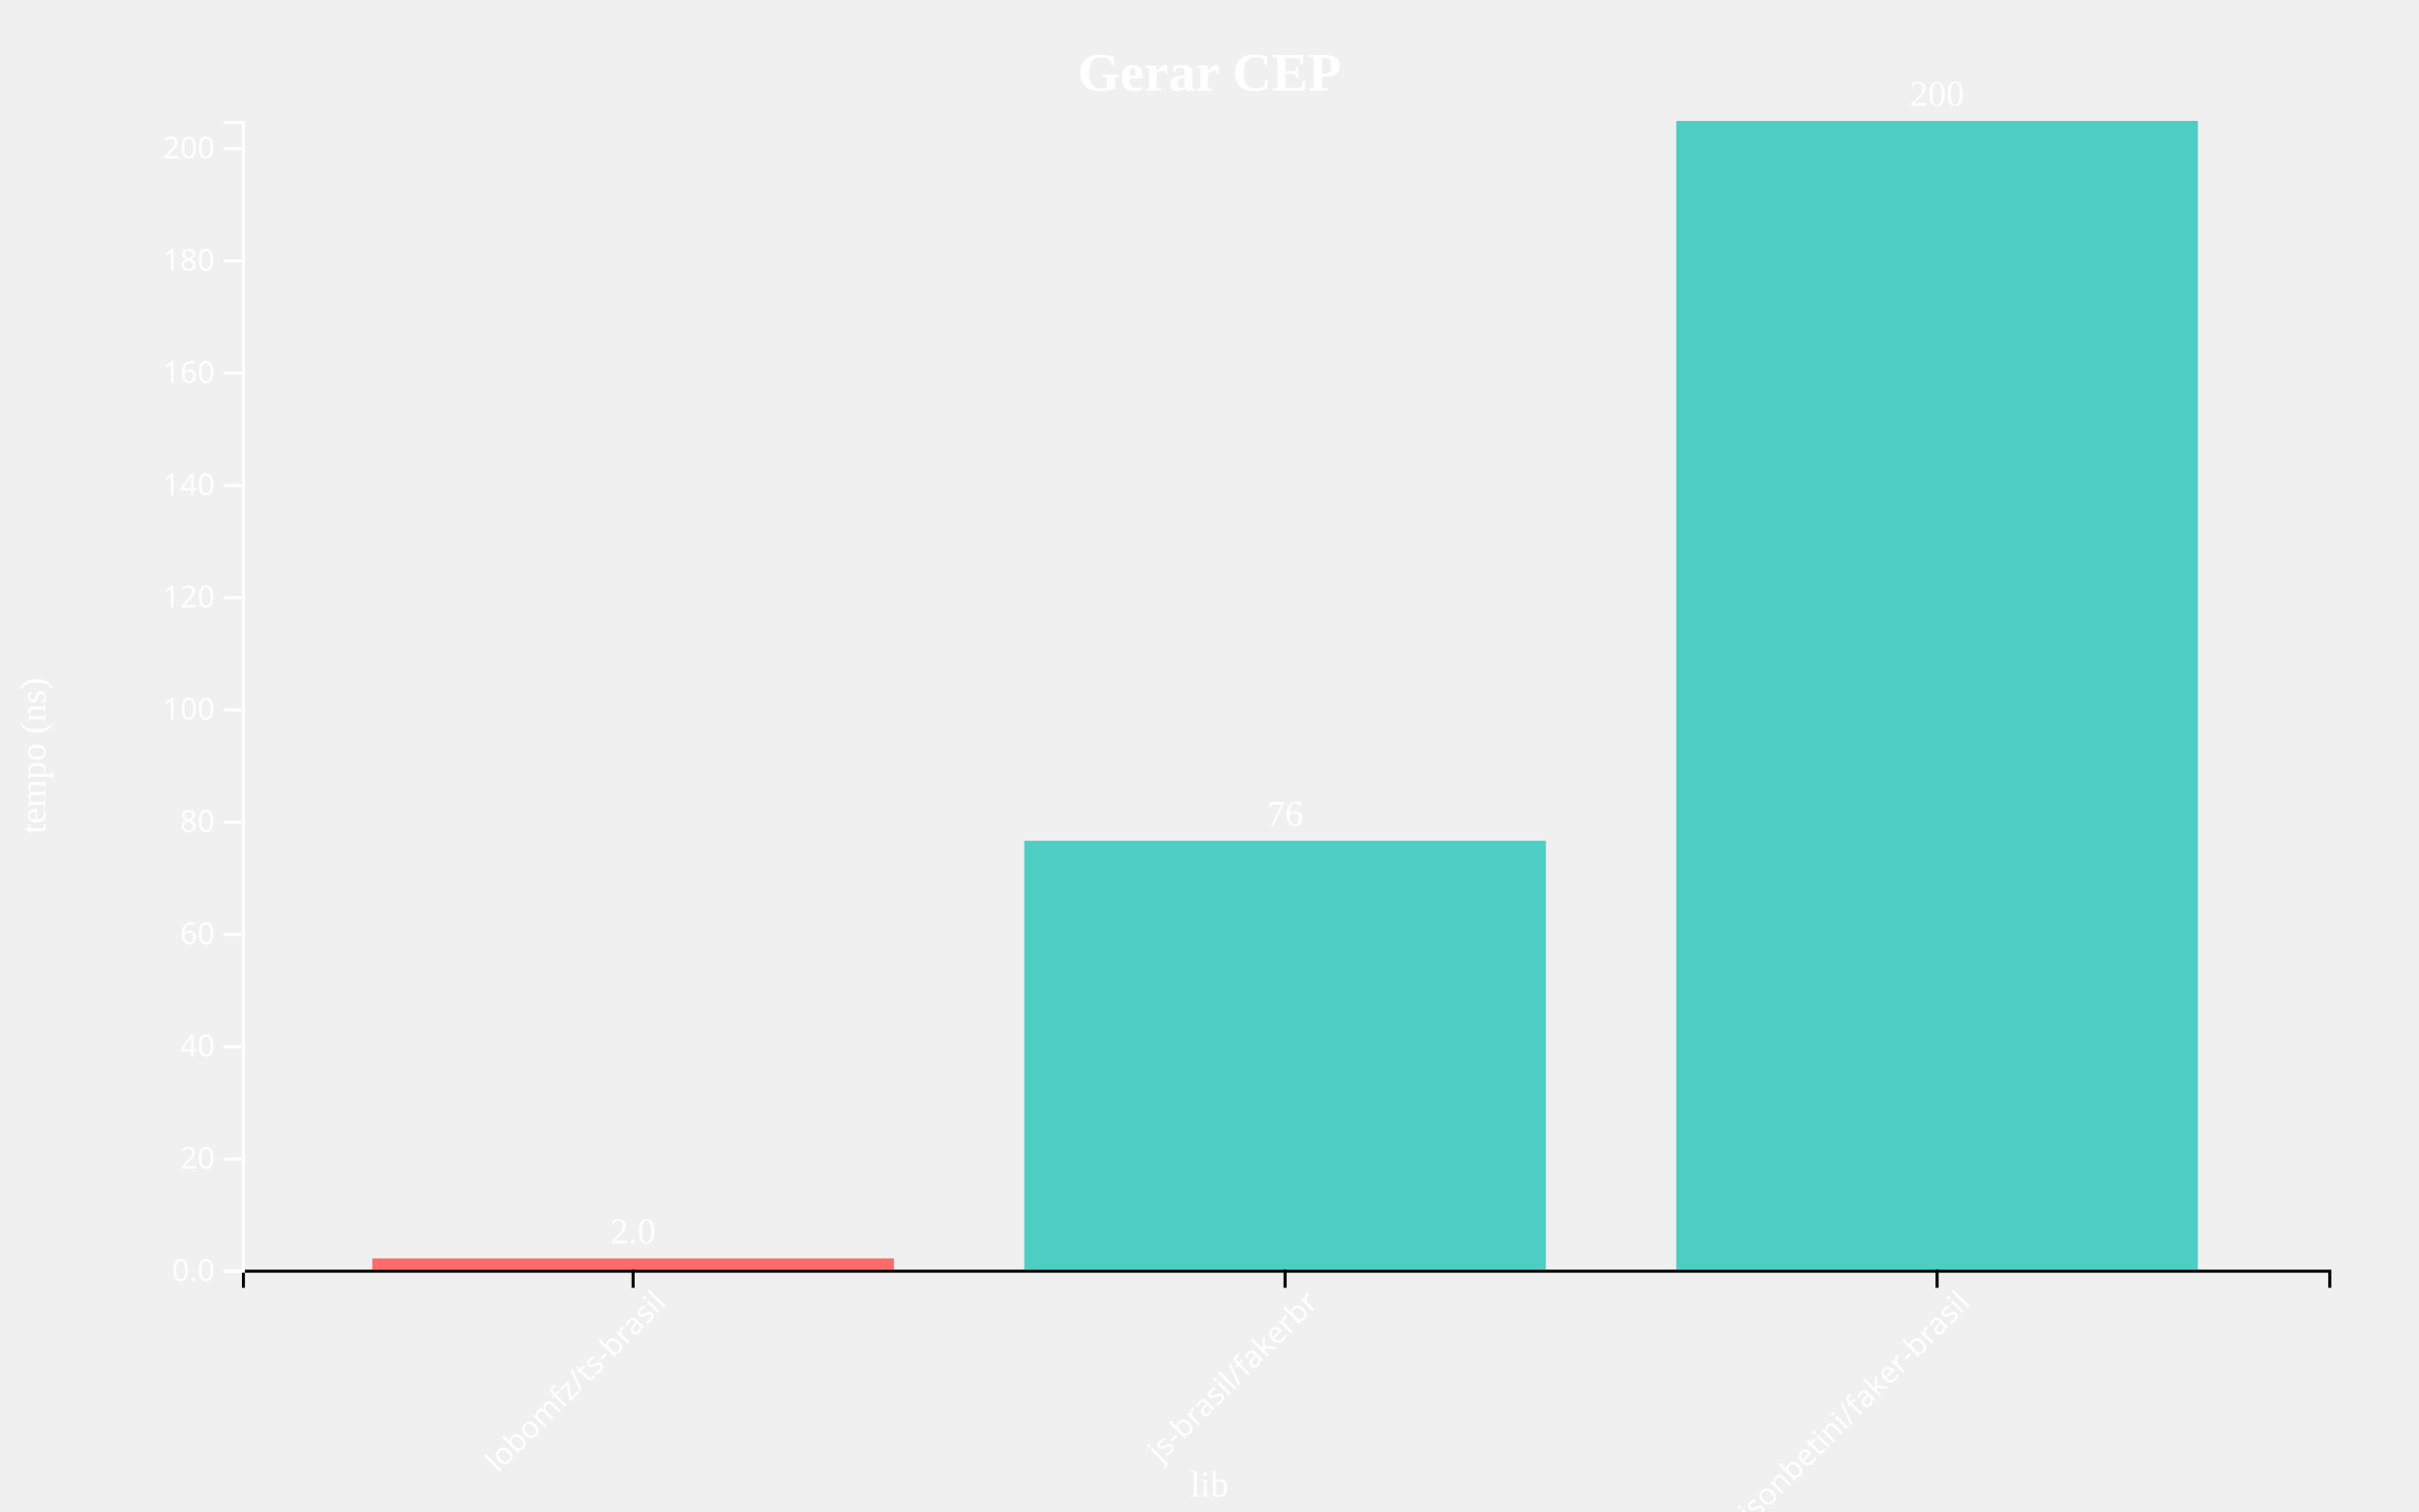
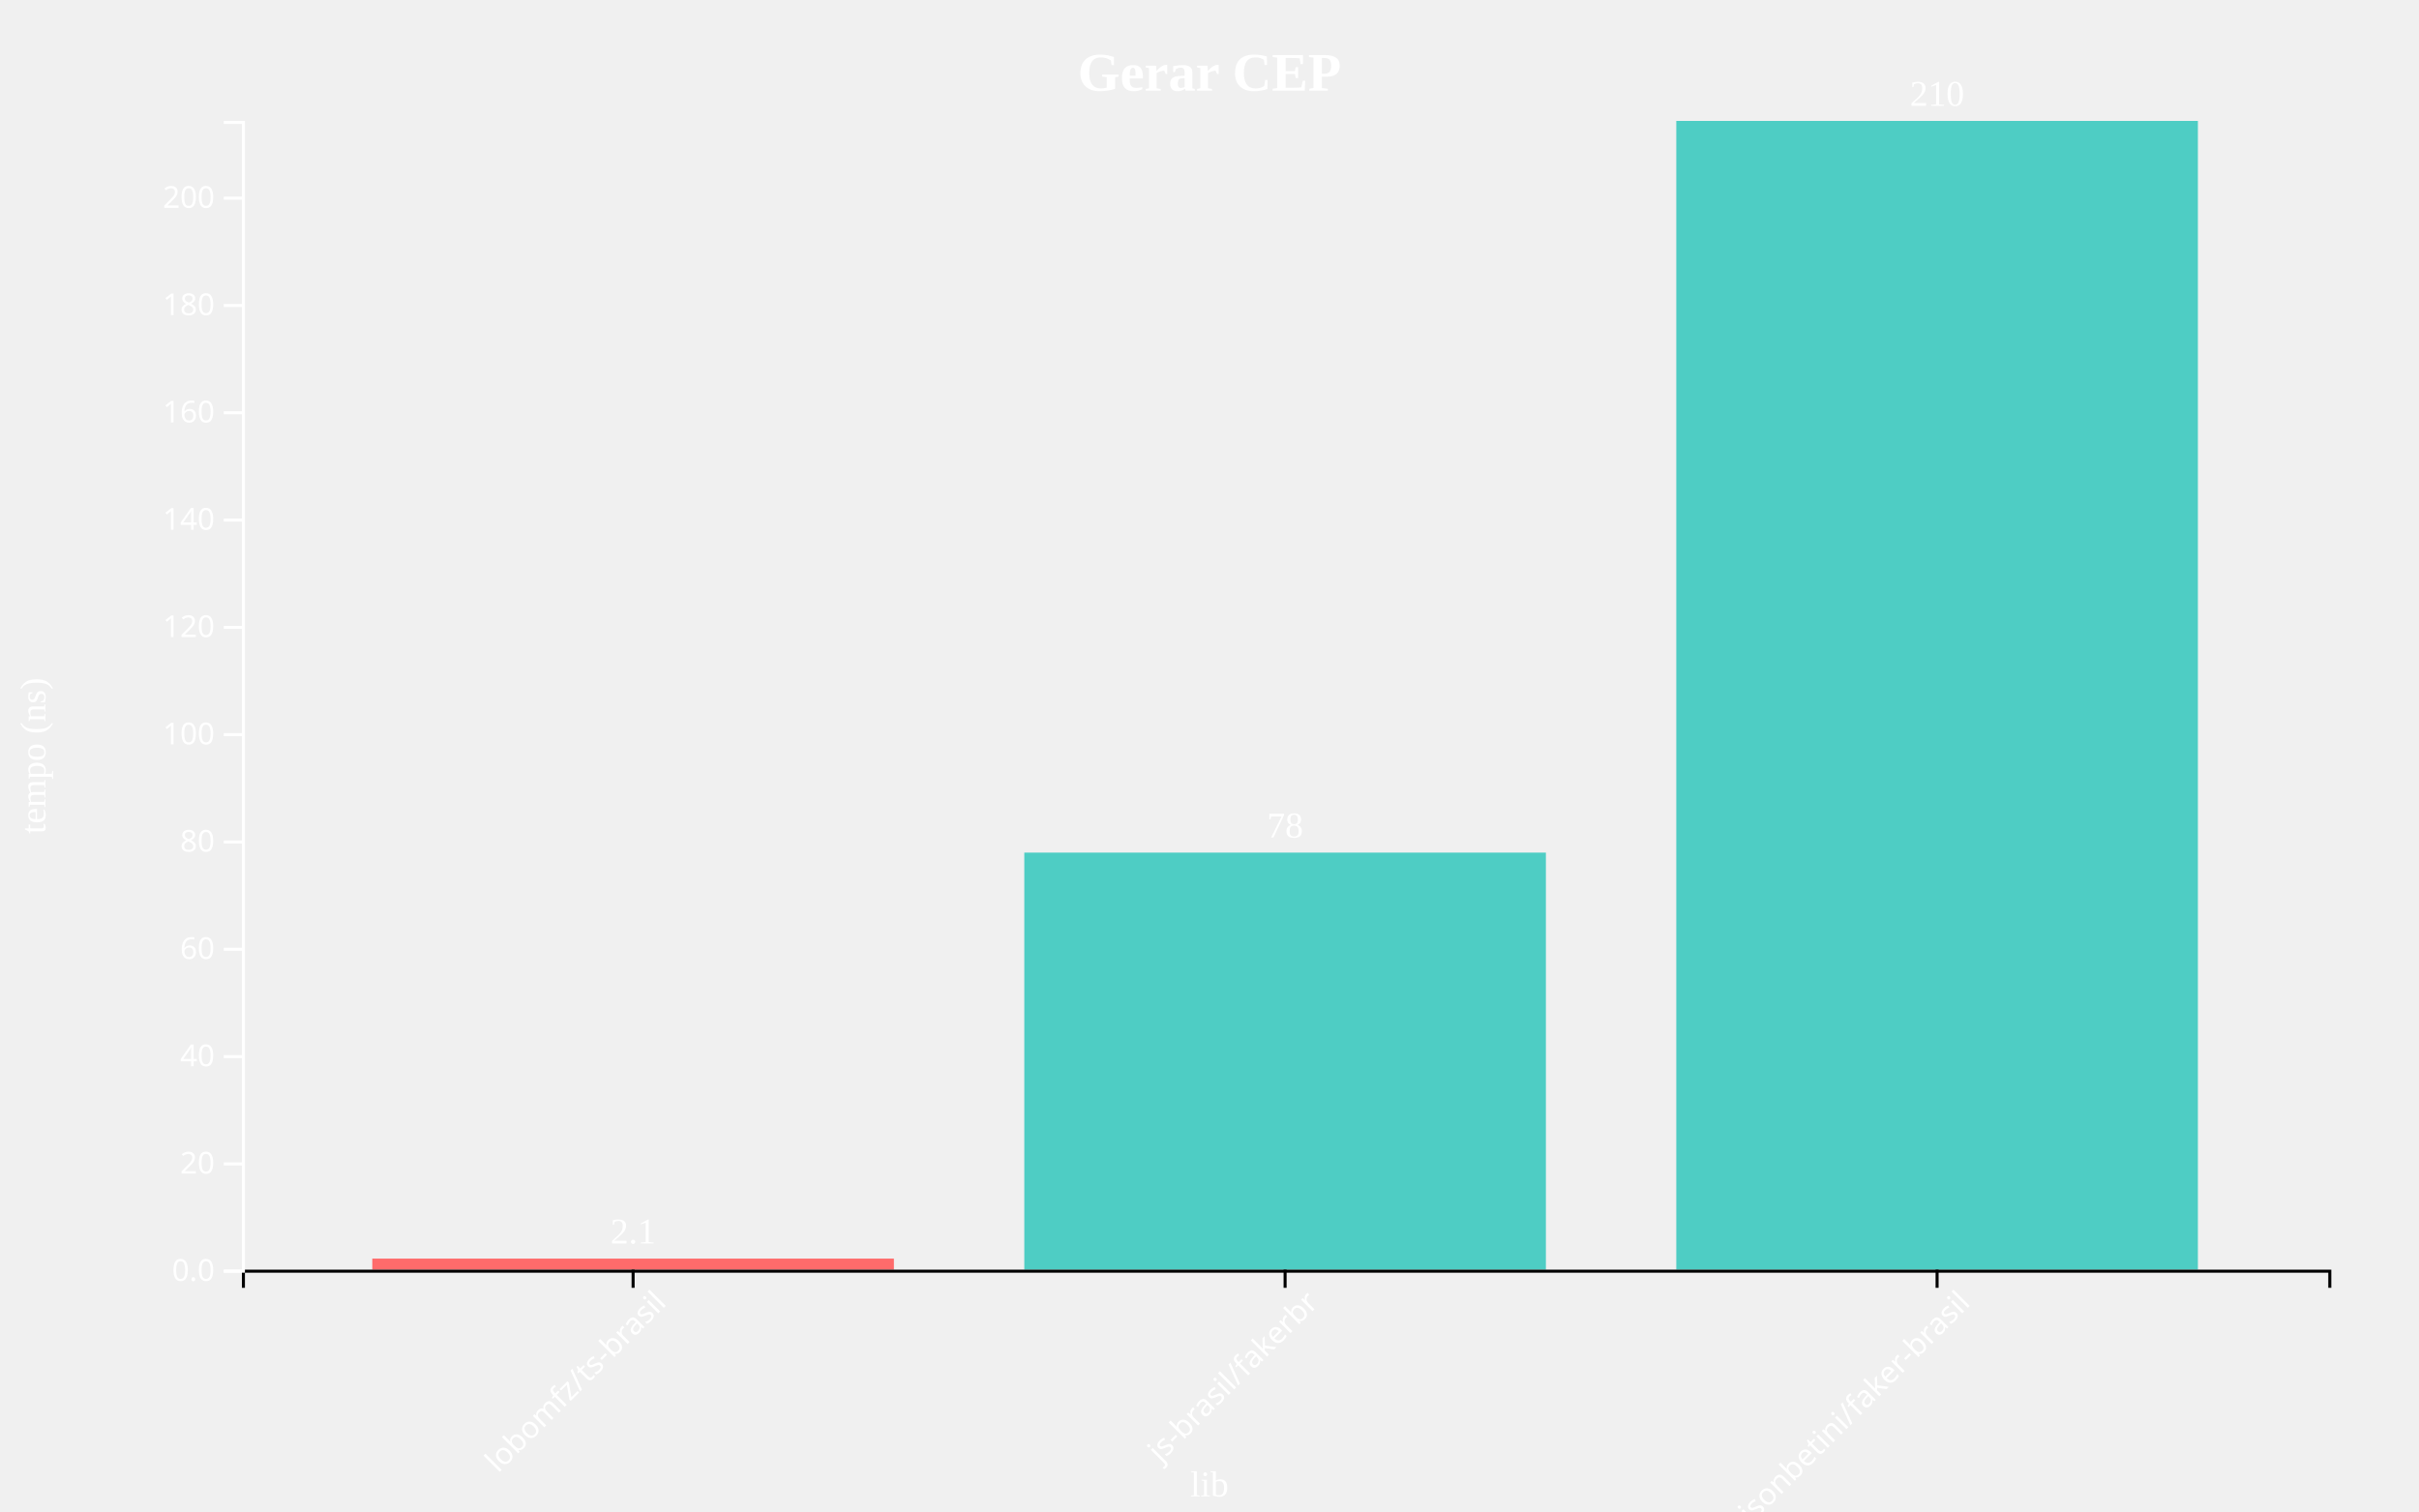
<svg xmlns="http://www.w3.org/2000/svg" width="800" height="500">
  <g transform="translate(80,40)">
-     <rect x="43.125" y="376.268" width="172.5" height="3.732" fill="#ff6b6b" />
-     <rect x="258.75" y="238.123" width="172.5" height="141.877" fill="#4ecdc4" />
+     <rect x="43.125" y="376.337" width="172.5" height="3.663" fill="#ff6b6b" />
+     <rect x="258.75" y="242.037" width="172.5" height="137.963" fill="#4ecdc4" />
    <rect x="474.375" y="0" width="172.5" height="380" fill="#4ecdc4" />
    <g transform="translate(0,380)" fill="none" font-size="10" font-family="sans-serif" text-anchor="middle">
      <path class="domain" stroke="currentColor" d="M0.5,6V0.5H690.5V6" />
      <g class="tick" opacity="1" transform="translate(129.375,0)">
        <line stroke="currentColor" y2="6" />
        <text fill="currentColor" y="9" dy="0.71em" transform="rotate(-45)" style="text-anchor: end; fill: white;">lobomfz/ts-brasil</text>
      </g>
      <g class="tick" opacity="1" transform="translate(345,0)">
        <line stroke="currentColor" y2="6" />
        <text fill="currentColor" y="9" dy="0.71em" transform="rotate(-45)" style="text-anchor: end; fill: white;">js-brasil/fakerbr</text>
      </g>
      <g class="tick" opacity="1" transform="translate(560.625,0)">
        <line stroke="currentColor" y2="6" />
        <text fill="currentColor" y="9" dy="0.71em" transform="rotate(-45)" style="text-anchor: end; fill: white;">rhaymisonbetini/faker-brasil</text>
      </g>
    </g>
    <g fill="none" font-size="10" font-family="sans-serif" text-anchor="end">
      <path class="domain" stroke="white" d="M-6,380.5H0.5V0.5H-6" />
      <g class="tick" opacity="1" transform="translate(0,380.5)">
        <line stroke="white" x2="-6" />
        <text fill="currentColor" x="-9" dy="0.32em" style="fill: white;">0.0</text>
      </g>
-       <g class="tick" opacity="1" transform="translate(0,343.3703)">
+       <g class="tick" opacity="1" transform="translate(0,345.0051)">
        <line stroke="white" x2="-6" />
        <text fill="currentColor" x="-9" dy="0.32em" style="fill: white;">20</text>
      </g>
-       <g class="tick" opacity="1" transform="translate(0,306.2405)">
+       <g class="tick" opacity="1" transform="translate(0,309.5103)">
        <line stroke="white" x2="-6" />
        <text fill="currentColor" x="-9" dy="0.32em" style="fill: white;">40</text>
      </g>
-       <g class="tick" opacity="1" transform="translate(0,269.1108)">
+       <g class="tick" opacity="1" transform="translate(0,274.0154)">
        <line stroke="white" x2="-6" />
        <text fill="currentColor" x="-9" dy="0.32em" style="fill: white;">60</text>
      </g>
-       <g class="tick" opacity="1" transform="translate(0,231.9811)">
+       <g class="tick" opacity="1" transform="translate(0,238.5206)">
        <line stroke="white" x2="-6" />
        <text fill="currentColor" x="-9" dy="0.32em" style="fill: white;">80</text>
      </g>
-       <g class="tick" opacity="1" transform="translate(0,194.8514)">
+       <g class="tick" opacity="1" transform="translate(0,203.0257)">
        <line stroke="white" x2="-6" />
        <text fill="currentColor" x="-9" dy="0.32em" style="fill: white;">100</text>
      </g>
-       <g class="tick" opacity="1" transform="translate(0,157.7216)">
+       <g class="tick" opacity="1" transform="translate(0,167.5309)">
        <line stroke="white" x2="-6" />
        <text fill="currentColor" x="-9" dy="0.32em" style="fill: white;">120</text>
      </g>
-       <g class="tick" opacity="1" transform="translate(0,120.5919)">
+       <g class="tick" opacity="1" transform="translate(0,132.036)">
        <line stroke="white" x2="-6" />
        <text fill="currentColor" x="-9" dy="0.32em" style="fill: white;">140</text>
      </g>
-       <g class="tick" opacity="1" transform="translate(0,83.46219)">
+       <g class="tick" opacity="1" transform="translate(0,96.54119)">
        <line stroke="white" x2="-6" />
        <text fill="currentColor" x="-9" dy="0.32em" style="fill: white;">160</text>
      </g>
-       <g class="tick" opacity="1" transform="translate(0,46.33246)">
+       <g class="tick" opacity="1" transform="translate(0,61.04634)">
        <line stroke="white" x2="-6" />
        <text fill="currentColor" x="-9" dy="0.32em" style="fill: white;">180</text>
      </g>
-       <g class="tick" opacity="1" transform="translate(0,9.202735)">
+       <g class="tick" opacity="1" transform="translate(0,25.55149)">
        <line stroke="white" x2="-6" />
        <text fill="currentColor" x="-9" dy="0.32em" style="fill: white;">200</text>
      </g>
    </g>
-     <text class="label" x="129.375" y="371.268" text-anchor="middle" style="fill: white;">2.0</text>
-     <text class="label" x="345" y="233.123" text-anchor="middle" style="fill: white;">76</text>
-     <text class="label" x="560.625" y="-5" text-anchor="middle" style="fill: white;">200</text>
+     <text class="label" x="129.375" y="371.337" text-anchor="middle" style="fill: white;">2.1</text>
+     <text class="label" x="345" y="237.037" text-anchor="middle" style="fill: white;">78</text>
+     <text class="label" x="560.625" y="-5" text-anchor="middle" style="fill: white;">210</text>
  </g>
  <text x="400" y="495" text-anchor="middle" style="fill: white;">lib</text>
  <text transform="rotate(-90)" x="-250" y="15" text-anchor="middle" style="fill: white;">tempo (ns)</text>
  <text x="400" y="30" text-anchor="middle" style="font-size: 18px; font-weight: bold; fill: white;">Gerar CEP</text>
</svg>
